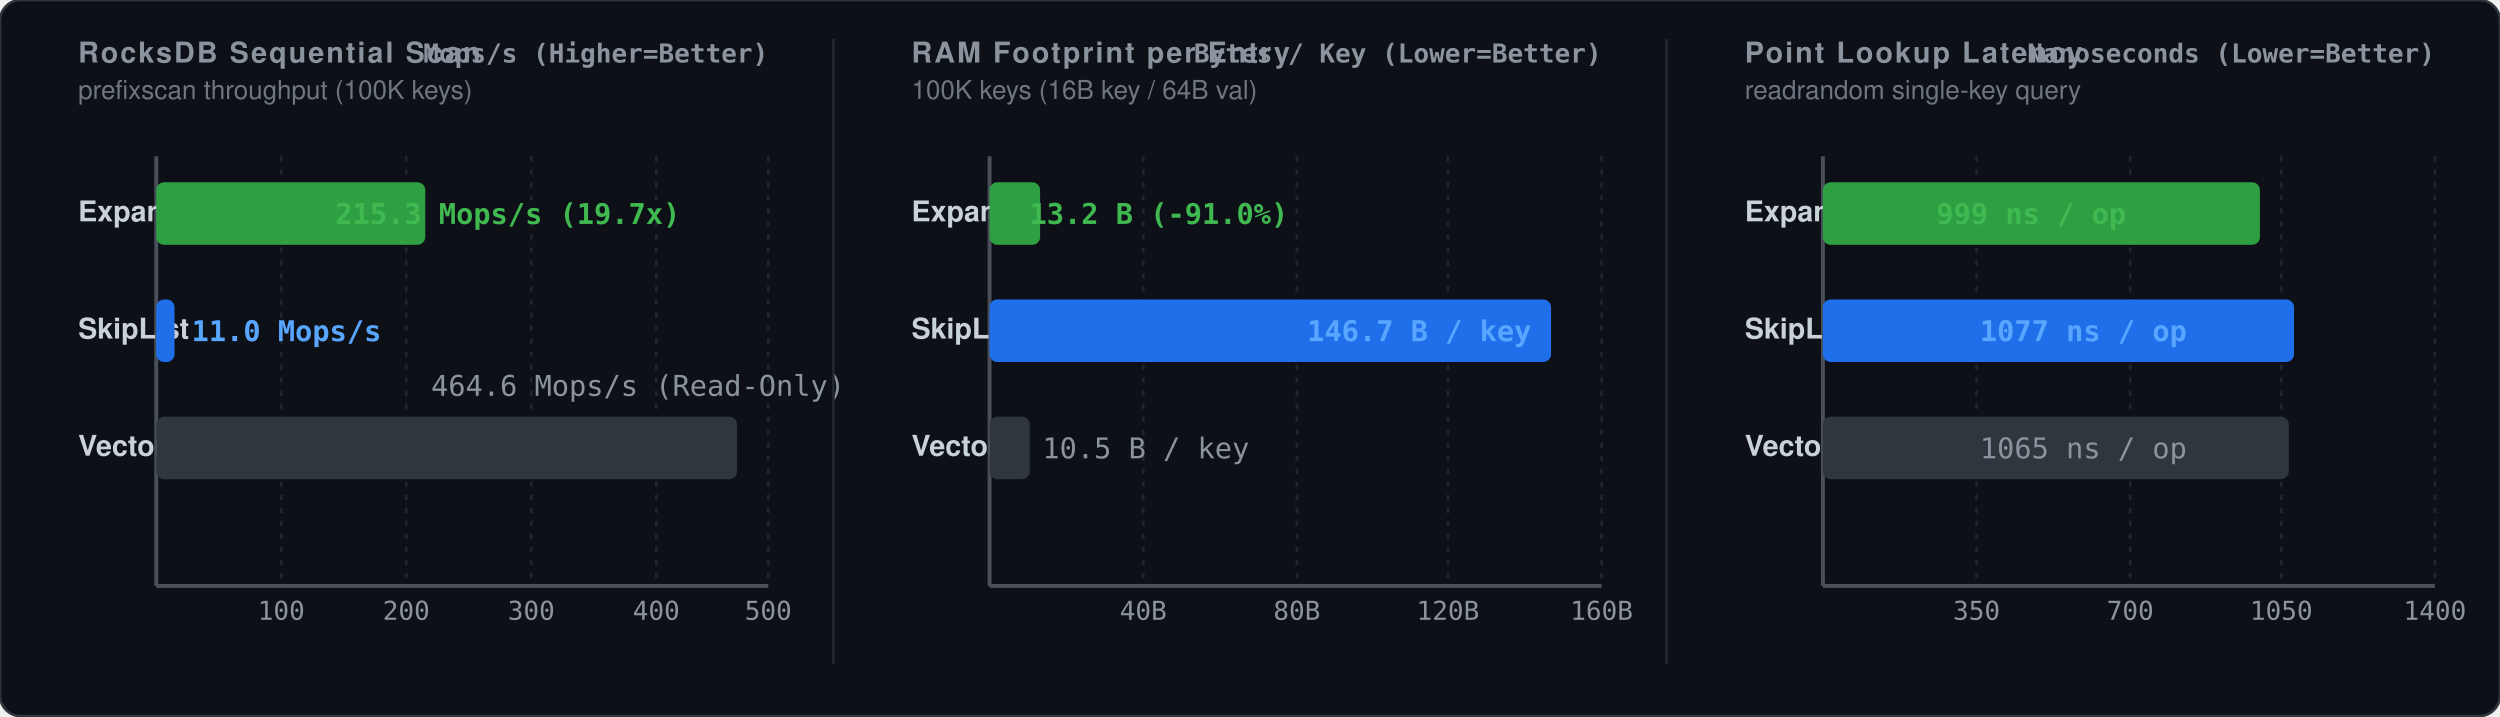
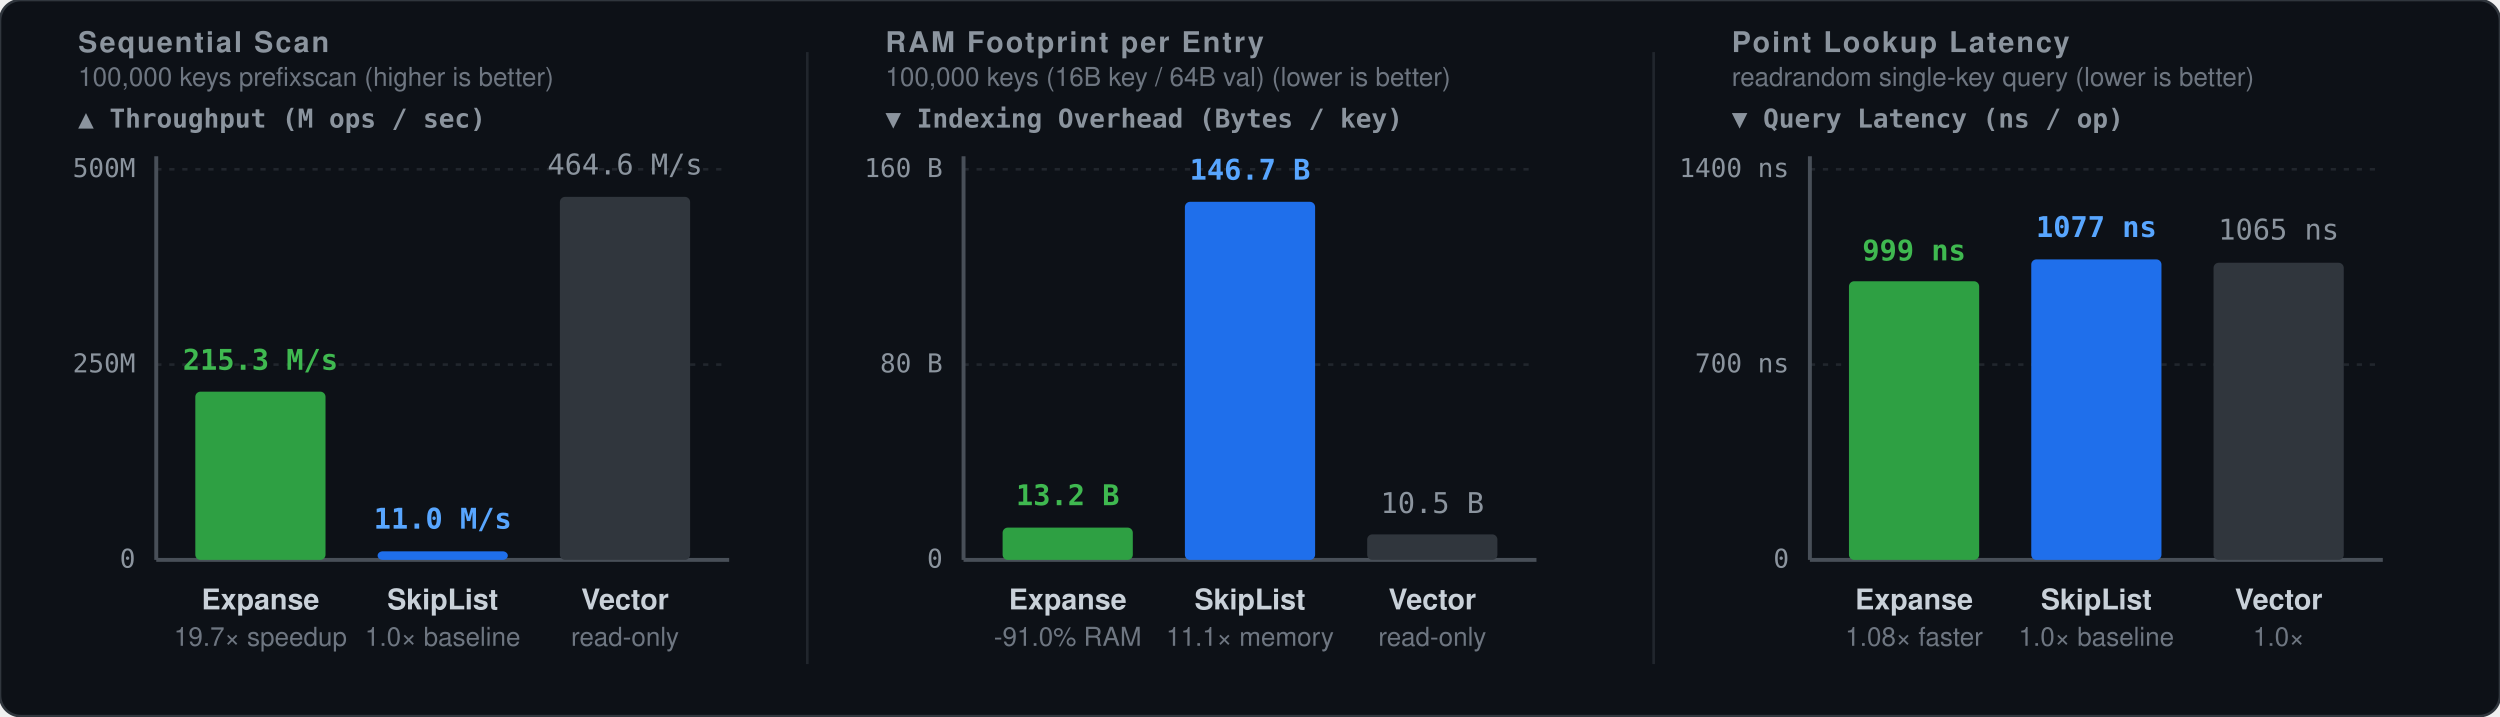
<svg xmlns="http://www.w3.org/2000/svg" viewBox="0 0 960 275" width="100%" height="100%">
  <defs>
    <style>
      .bg { fill: #0d1117; }
      .border { stroke: #30363d; stroke-width: 1px; fill: none; }
      .grid { stroke: #21262d; stroke-width: 1px; stroke-dasharray: 2,3; }
      .axis { stroke: #484f58; stroke-width: 1.5px; }
      .divider { stroke: #21262d; stroke-width: 1px; }
      
      .t-chart-title { font-family: -apple-system, BlinkMacSystemFont, "Segoe UI", Helvetica, Arial, sans-serif; font-size: 11px; font-weight: 700; letter-spacing: 0.8px; fill: #8b949e; text-transform: uppercase; }
      .t-chart-sub { font-family: -apple-system, BlinkMacSystemFont, "Segoe UI", Helvetica, Arial, sans-serif; font-size: 10px; fill: #6e7681; }
      .t-unit-header { font-family: ui-monospace, SFMono-Regular, Menlo, monospace; font-size: 10px; font-weight: 600; fill: #8b949e; }
      .t-axis-label { font-family: ui-monospace, SFMono-Regular, Menlo, monospace; font-size: 10px; fill: #8b949e; }
      .t-bar-label { font-family: -apple-system, BlinkMacSystemFont, "Segoe UI", Helvetica, Arial, sans-serif; font-size: 11px; font-weight: 600; fill: #c9d1d9; }
      
      .t-val-accent { font-family: ui-monospace, SFMono-Regular, Menlo, monospace; font-size: 11px; font-weight: 700; fill: #3fb950; text-anchor: middle; }
      .t-val-muted { font-family: ui-monospace, SFMono-Regular, Menlo, monospace; font-size: 11px; font-weight: 500; fill: #8b949e; text-anchor: middle; }
      .t-val-blue { font-family: ui-monospace, SFMono-Regular, Menlo, monospace; font-size: 11px; font-weight: 600; fill: #58a6ff; text-anchor: middle; }

      .b-expanse { fill: #2ea043; }
      .b-rocksdb { fill: #1f6feb; }
      .b-other { fill: #30363d; }

      @media (prefers-color-scheme: dark) {
        .bg { fill: #0d1117; }
        .border { stroke: #30363d; }
        .grid { stroke: #21262d; }
        .axis { stroke: #484f58; }
        .divider { stroke: #21262d; }
        .t-chart-title { fill: #8b949e; }
        .t-chart-sub { fill: #6e7681; }
        .t-unit-header { fill: #8b949e; }
        .t-axis-label { fill: #8b949e; }
        .t-bar-label { fill: #c9d1d9; }
        .t-val-accent { fill: #3fb950; }
        .t-val-blue { fill: #58a6ff; }
        .t-val-muted { fill: #8b949e; }
        .b-expanse { fill: #2ea043; }
        .b-rocksdb { fill: #1f6feb; }
        .b-other { fill: #30363d; }
      }

      @media (prefers-color-scheme: light) {
        .bg { fill: #ffffff; }
        .border { stroke: #d0d7de; }
        .grid { stroke: #eaeef2; }
        .axis { stroke: #afb8c1; }
        .divider { stroke: #eaeef2; }
        .t-chart-title { fill: #57606a; }
        .t-chart-sub { fill: #8c959f; }
        .t-unit-header { fill: #57606a; }
        .t-axis-label { fill: #57606a; }
        .t-bar-label { fill: #1f2328; }
        .t-val-accent { fill: #1a7f37; }
        .t-val-blue { fill: #0969da; }
        .t-val-muted { fill: #656d76; }
        .b-expanse { fill: #1a7f37; }
        .b-rocksdb { fill: #0969da; }
        .b-other { fill: #d0d7de; }
      }

      [data-theme="dark"] .bg, :root[data-theme="dark"] .bg { fill: #0d1117; }
      [data-theme="dark"] .border, :root[data-theme="dark"] .border { stroke: #30363d; }
      [data-theme="dark"] .grid, :root[data-theme="dark"] .grid { stroke: #21262d; }
      [data-theme="dark"] .axis, :root[data-theme="dark"] .axis { stroke: #484f58; }
      [data-theme="dark"] .divider, :root[data-theme="dark"] .divider { stroke: #21262d; }
      [data-theme="dark"] .t-chart-title, :root[data-theme="dark"] .t-chart-title { fill: #8b949e; }
      [data-theme="dark"] .t-chart-sub, :root[data-theme="dark"] .t-chart-sub { fill: #6e7681; }
      [data-theme="dark"] .t-unit-header, :root[data-theme="dark"] .t-unit-header { fill: #8b949e; }
      [data-theme="dark"] .t-axis-label, :root[data-theme="dark"] .t-axis-label { fill: #8b949e; }
      [data-theme="dark"] .t-bar-label, :root[data-theme="dark"] .t-bar-label { fill: #c9d1d9; }
      [data-theme="dark"] .t-val-accent, :root[data-theme="dark"] .t-val-accent { fill: #3fb950; }
      [data-theme="dark"] .t-val-blue, :root[data-theme="dark"] .t-val-blue { fill: #58a6ff; }
      [data-theme="dark"] .t-val-muted, :root[data-theme="dark"] .t-val-muted { fill: #8b949e; }
      [data-theme="dark"] .b-expanse, :root[data-theme="dark"] .b-expanse { fill: #2ea043; }
      [data-theme="dark"] .b-rocksdb, :root[data-theme="dark"] .b-rocksdb { fill: #1f6feb; }
      [data-theme="dark"] .b-other, :root[data-theme="dark"] .b-other { fill: #30363d; }

      [data-theme="light"] .bg, :root[data-theme="light"] .bg { fill: #ffffff; }
      [data-theme="light"] .border, :root[data-theme="light"] .border { stroke: #d0d7de; }
      [data-theme="light"] .grid, :root[data-theme="light"] .grid { stroke: #eaeef2; }
      [data-theme="light"] .axis, :root[data-theme="light"] .axis { stroke: #afb8c1; }
      [data-theme="light"] .divider, :root[data-theme="light"] .divider { stroke: #eaeef2; }
      [data-theme="light"] .t-chart-title, :root[data-theme="light"] .t-chart-title { fill: #57606a; }
      [data-theme="light"] .t-chart-sub, :root[data-theme="light"] .t-chart-sub { fill: #8c959f; }
      [data-theme="light"] .t-unit-header, :root[data-theme="light"] .t-unit-header { fill: #57606a; }
      [data-theme="light"] .t-axis-label, :root[data-theme="light"] .t-axis-label { fill: #57606a; }
      [data-theme="light"] .t-bar-label, :root[data-theme="light"] .t-bar-label { fill: #1f2328; }
      [data-theme="light"] .t-val-accent, :root[data-theme="light"] .t-val-accent { fill: #1a7f37; }
      [data-theme="light"] .t-val-blue, :root[data-theme="light"] .t-val-blue { fill: #0969da; }
      [data-theme="light"] .t-val-muted, :root[data-theme="light"] .t-val-muted { fill: #656d76; }
      [data-theme="light"] .b-expanse, :root[data-theme="light"] .b-expanse { fill: #1a7f37; }
      [data-theme="light"] .b-rocksdb, :root[data-theme="light"] .b-rocksdb { fill: #0969da; }
      [data-theme="light"] .b-other, :root[data-theme="light"] .b-other { fill: #d0d7de; }
    </style>
  </defs>
  <rect width="100%" height="100%" class="bg" rx="8" />
  <rect width="100%" height="100%" class="border" rx="8" />
-   <g transform="translate(15, 0)">
-     <text x="15" y="24" class="t-chart-title">RocksDB Sequential Scan</text>
-     <text x="15" y="38" class="t-chart-sub">prefixscan throughput (100K keys)</text>
-     <text x="280" y="24" class="t-unit-header" text-anchor="end">Mops/s (Higher=Better)</text>
-     <line x1="45" y1="60" x2="45" y2="225" class="axis" />
-     <line x1="45" y1="225" x2="280" y2="225" class="axis" />
-     <line x1="93" y1="60" x2="93" y2="225" class="grid" />
-     <text x="93" y="238" class="t-axis-label" text-anchor="middle">100</text>
-     <line x1="141" y1="60" x2="141" y2="225" class="grid" />
-     <text x="141" y="238" class="t-axis-label" text-anchor="middle">200</text>
-     <line x1="189" y1="60" x2="189" y2="225" class="grid" />
-     <text x="189" y="238" class="t-axis-label" text-anchor="middle">300</text>
-     <line x1="237" y1="60" x2="237" y2="225" class="grid" />
-     <text x="237" y="238" class="t-axis-label" text-anchor="middle">400</text>
-     <line x1="280" y1="60" x2="280" y2="225" class="grid" />
-     <text x="280" y="238" class="t-axis-label" text-anchor="middle">500</text>
-     <text x="15" y="85" class="t-bar-label">Expanse</text>
-     <rect x="45" y="70" width="103.3" height="24" rx="3" class="b-expanse" />
-     <text x="180" y="86" class="t-val-accent">215.3 Mops/s (19.7x)</text>
-     <text x="15" y="130" class="t-bar-label">SkipList</text>
-     <rect x="45" y="115" width="7" height="24" rx="3" class="b-rocksdb" />
-     <text x="95" y="131" class="t-val-blue">11.0 Mops/s</text>
-     <text x="15" y="175" class="t-bar-label">Vector</text>
-     <rect x="45" y="160" width="223" height="24" rx="3" class="b-other" />
-     <text x="230" y="152" class="t-val-muted" text-anchor="end">464.6 Mops/s (Read-Only)</text>
+   <g transform="translate(30, 20)">
+     <text x="0" y="0" class="t-chart-title">Sequential Scan</text>
+     <text x="0" y="13" class="t-chart-sub">100,000 keys prefixscan (higher is better)</text>
+     <text x="0" y="29" class="t-unit-header">▲ Throughput (M ops / sec)</text>
+     <line x1="30" y1="45" x2="250" y2="45" class="grid" />
+     <text x="22" y="48" class="t-axis-label" text-anchor="end">500M</text>
+     <line x1="30" y1="120" x2="250" y2="120" class="grid" />
+     <text x="22" y="123" class="t-axis-label" text-anchor="end">250M</text>
+     <line x1="30" y1="195" x2="250" y2="195" class="axis" />
+     <text x="22" y="198" class="t-axis-label" text-anchor="end">0</text>
+     <line x1="30" y1="40" x2="30" y2="195" class="axis" />
+     <rect x="45" y="130.4" width="50" height="64.6" class="b-expanse" rx="2" />
+     <text x="70" y="122" class="t-val-accent">215.3 M/s</text>
+     <text x="70" y="214" class="t-bar-label" text-anchor="middle">Expanse</text>
+     <text x="70" y="228" class="t-chart-sub" text-anchor="middle" fill="#3fb950">19.7× speedup</text>
+     <rect x="115" y="191.7" width="50" height="3.3" class="b-rocksdb" rx="2" />
+     <text x="140" y="183" class="t-val-blue">11.0 M/s</text>
+     <text x="140" y="214" class="t-bar-label" text-anchor="middle">SkipList</text>
+     <text x="140" y="228" class="t-chart-sub" text-anchor="middle">1.0× baseline</text>
+     <rect x="185" y="55.6" width="50" height="139.4" class="b-other" rx="2" />
+     <text x="210" y="47" class="t-val-muted">464.6 M/s</text>
+     <text x="210" y="214" class="t-bar-label" text-anchor="middle">Vector</text>
+     <text x="210" y="228" class="t-chart-sub" text-anchor="middle">read-only</text>
  </g>
-   <line x1="320" y1="15" x2="320" y2="255" class="divider" />
-   <g transform="translate(335, 0)">
-     <text x="15" y="24" class="t-chart-title">RAM Footprint per Entry</text>
-     <text x="15" y="38" class="t-chart-sub">100K keys (16B key / 64B val)</text>
-     <text x="280" y="24" class="t-unit-header" text-anchor="end">Bytes / Key (Lower=Better)</text>
-     <line x1="45" y1="60" x2="45" y2="225" class="axis" />
-     <line x1="45" y1="225" x2="280" y2="225" class="axis" />
-     <line x1="104" y1="60" x2="104" y2="225" class="grid" />
-     <text x="104" y="238" class="t-axis-label" text-anchor="middle">40B</text>
-     <line x1="163" y1="60" x2="163" y2="225" class="grid" />
-     <text x="163" y="238" class="t-axis-label" text-anchor="middle">80B</text>
-     <line x1="221" y1="60" x2="221" y2="225" class="grid" />
-     <text x="221" y="238" class="t-axis-label" text-anchor="middle">120B</text>
-     <line x1="280" y1="60" x2="280" y2="225" class="grid" />
-     <text x="280" y="238" class="t-axis-label" text-anchor="middle">160B</text>
-     <text x="15" y="85" class="t-bar-label">Expanse</text>
-     <rect x="45" y="70" width="19.4" height="24" rx="3" class="b-expanse" />
-     <text x="110" y="86" class="t-val-accent">13.2 B (-91.0%)</text>
-     <text x="15" y="130" class="t-bar-label">SkipList</text>
-     <rect x="45" y="115" width="215.6" height="24" rx="3" class="b-rocksdb" />
-     <text x="210" y="131" class="t-val-blue" text-anchor="end">146.7 B / key</text>
-     <text x="15" y="175" class="t-bar-label">Vector</text>
-     <rect x="45" y="160" width="15.4" height="24" rx="3" class="b-other" />
-     <text x="105" y="176" class="t-val-muted">10.5 B / key</text>
+   <line x1="310" y1="20" x2="310" y2="255" class="divider" />
+   <g transform="translate(340, 20)">
+     <text x="0" y="0" class="t-chart-title">RAM Footprint per Entry</text>
+     <text x="0" y="13" class="t-chart-sub">100,000 keys (16B key / 64B val) (lower is better)</text>
+     <text x="0" y="29" class="t-unit-header">▼ Indexing Overhead (Bytes / key)</text>
+     <line x1="30" y1="45" x2="250" y2="45" class="grid" />
+     <text x="22" y="48" class="t-axis-label" text-anchor="end">160 B</text>
+     <line x1="30" y1="120" x2="250" y2="120" class="grid" />
+     <text x="22" y="123" class="t-axis-label" text-anchor="end">80 B</text>
+     <line x1="30" y1="195" x2="250" y2="195" class="axis" />
+     <text x="22" y="198" class="t-axis-label" text-anchor="end">0</text>
+     <line x1="30" y1="40" x2="30" y2="195" class="axis" />
+     <rect x="45" y="182.6" width="50" height="12.4" class="b-expanse" rx="2" />
+     <text x="70" y="174" class="t-val-accent">13.2 B</text>
+     <text x="70" y="214" class="t-bar-label" text-anchor="middle">Expanse</text>
+     <text x="70" y="228" class="t-chart-sub" text-anchor="middle" fill="#3fb950">-91.0% RAM</text>
+     <rect x="115" y="57.5" width="50" height="137.5" class="b-rocksdb" rx="2" />
+     <text x="140" y="49" class="t-val-blue">146.7 B</text>
+     <text x="140" y="214" class="t-bar-label" text-anchor="middle">SkipList</text>
+     <text x="140" y="228" class="t-chart-sub" text-anchor="middle">11.1× memory</text>
+     <rect x="185" y="185.2" width="50" height="9.8" class="b-other" rx="2" />
+     <text x="210" y="177" class="t-val-muted">10.5 B</text>
+     <text x="210" y="214" class="t-bar-label" text-anchor="middle">Vector</text>
+     <text x="210" y="228" class="t-chart-sub" text-anchor="middle">read-only</text>
  </g>
-   <line x1="640" y1="15" x2="640" y2="255" class="divider" />
-   <g transform="translate(655, 0)">
-     <text x="15" y="24" class="t-chart-title">Point Lookup Latency</text>
-     <text x="15" y="38" class="t-chart-sub">readrandom single-key query</text>
-     <text x="280" y="24" class="t-unit-header" text-anchor="end">Nanoseconds (Lower=Better)</text>
-     <line x1="45" y1="60" x2="45" y2="225" class="axis" />
-     <line x1="45" y1="225" x2="280" y2="225" class="axis" />
-     <line x1="104" y1="60" x2="104" y2="225" class="grid" />
-     <text x="104" y="238" class="t-axis-label" text-anchor="middle">350</text>
-     <line x1="163" y1="60" x2="163" y2="225" class="grid" />
-     <text x="163" y="238" class="t-axis-label" text-anchor="middle">700</text>
-     <line x1="221" y1="60" x2="221" y2="225" class="grid" />
-     <text x="221" y="238" class="t-axis-label" text-anchor="middle">1050</text>
-     <line x1="280" y1="60" x2="280" y2="225" class="grid" />
-     <text x="280" y="238" class="t-axis-label" text-anchor="middle">1400</text>
-     <text x="15" y="85" class="t-bar-label">Expanse</text>
-     <rect x="45" y="70" width="167.8" height="24" rx="3" class="b-expanse" />
-     <text x="125" y="86" class="t-val-accent">999 ns / op</text>
-     <text x="15" y="130" class="t-bar-label">SkipList</text>
-     <rect x="45" y="115" width="180.9" height="24" rx="3" class="b-rocksdb" />
-     <text x="145" y="131" class="t-val-blue">1077 ns / op</text>
-     <text x="15" y="175" class="t-bar-label">Vector</text>
-     <rect x="45" y="160" width="178.9" height="24" rx="3" class="b-other" />
-     <text x="145" y="176" class="t-val-muted">1065 ns / op</text>
+   <line x1="635" y1="20" x2="635" y2="255" class="divider" />
+   <g transform="translate(665, 20)">
+     <text x="0" y="0" class="t-chart-title">Point Lookup Latency</text>
+     <text x="0" y="13" class="t-chart-sub">readrandom single-key query (lower is better)</text>
+     <text x="0" y="29" class="t-unit-header">▼ Query Latency (ns / op)</text>
+     <line x1="30" y1="45" x2="250" y2="45" class="grid" />
+     <text x="22" y="48" class="t-axis-label" text-anchor="end">1400 ns</text>
+     <line x1="30" y1="120" x2="250" y2="120" class="grid" />
+     <text x="22" y="123" class="t-axis-label" text-anchor="end">700 ns</text>
+     <line x1="30" y1="195" x2="250" y2="195" class="axis" />
+     <text x="22" y="198" class="t-axis-label" text-anchor="end">0</text>
+     <line x1="30" y1="40" x2="30" y2="195" class="axis" />
+     <rect x="45" y="88.0" width="50" height="107.0" class="b-expanse" rx="2" />
+     <text x="70" y="80" class="t-val-accent">999 ns</text>
+     <text x="70" y="214" class="t-bar-label" text-anchor="middle">Expanse</text>
+     <text x="70" y="228" class="t-chart-sub" text-anchor="middle" fill="#3fb950">1.08× faster</text>
+     <rect x="115" y="79.6" width="50" height="115.4" class="b-rocksdb" rx="2" />
+     <text x="140" y="71" class="t-val-blue">1077 ns</text>
+     <text x="140" y="214" class="t-bar-label" text-anchor="middle">SkipList</text>
+     <text x="140" y="228" class="t-chart-sub" text-anchor="middle">1.0× baseline</text>
+     <rect x="185" y="80.9" width="50" height="114.1" class="b-other" rx="2" />
+     <text x="210" y="72" class="t-val-muted">1065 ns</text>
+     <text x="210" y="214" class="t-bar-label" text-anchor="middle">Vector</text>
+     <text x="210" y="228" class="t-chart-sub" text-anchor="middle">1.0×</text>
  </g>
</svg>
